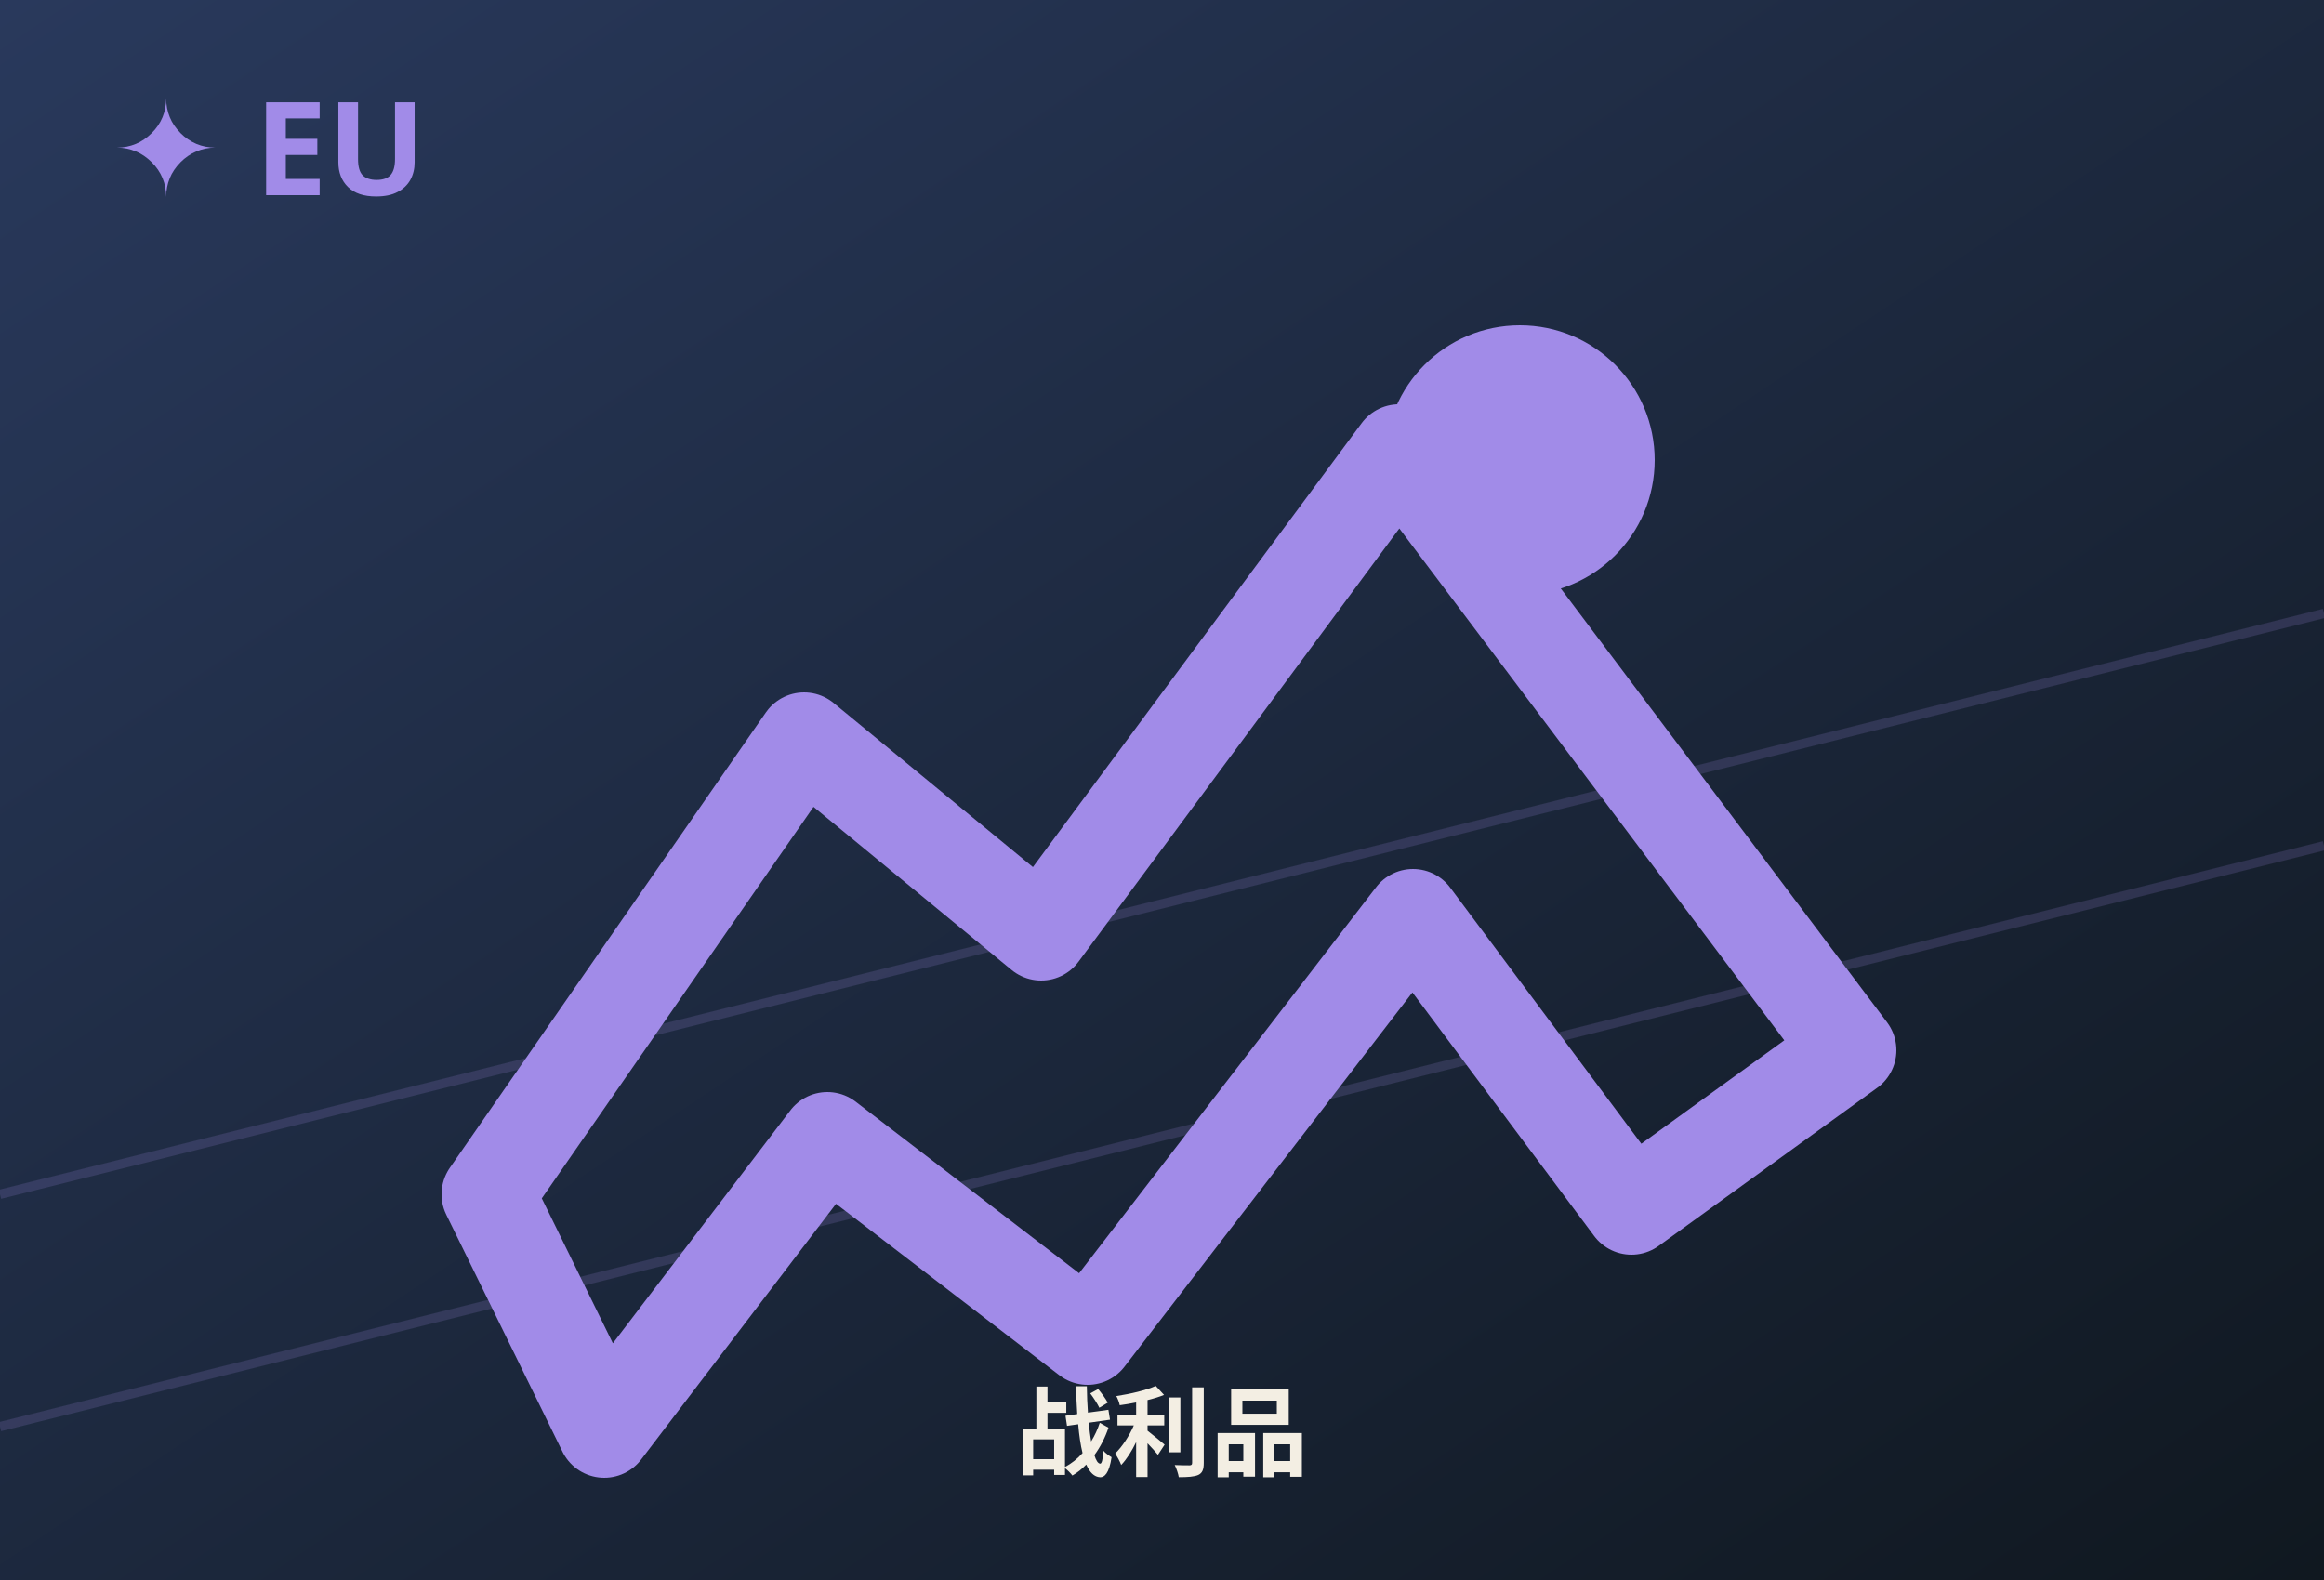
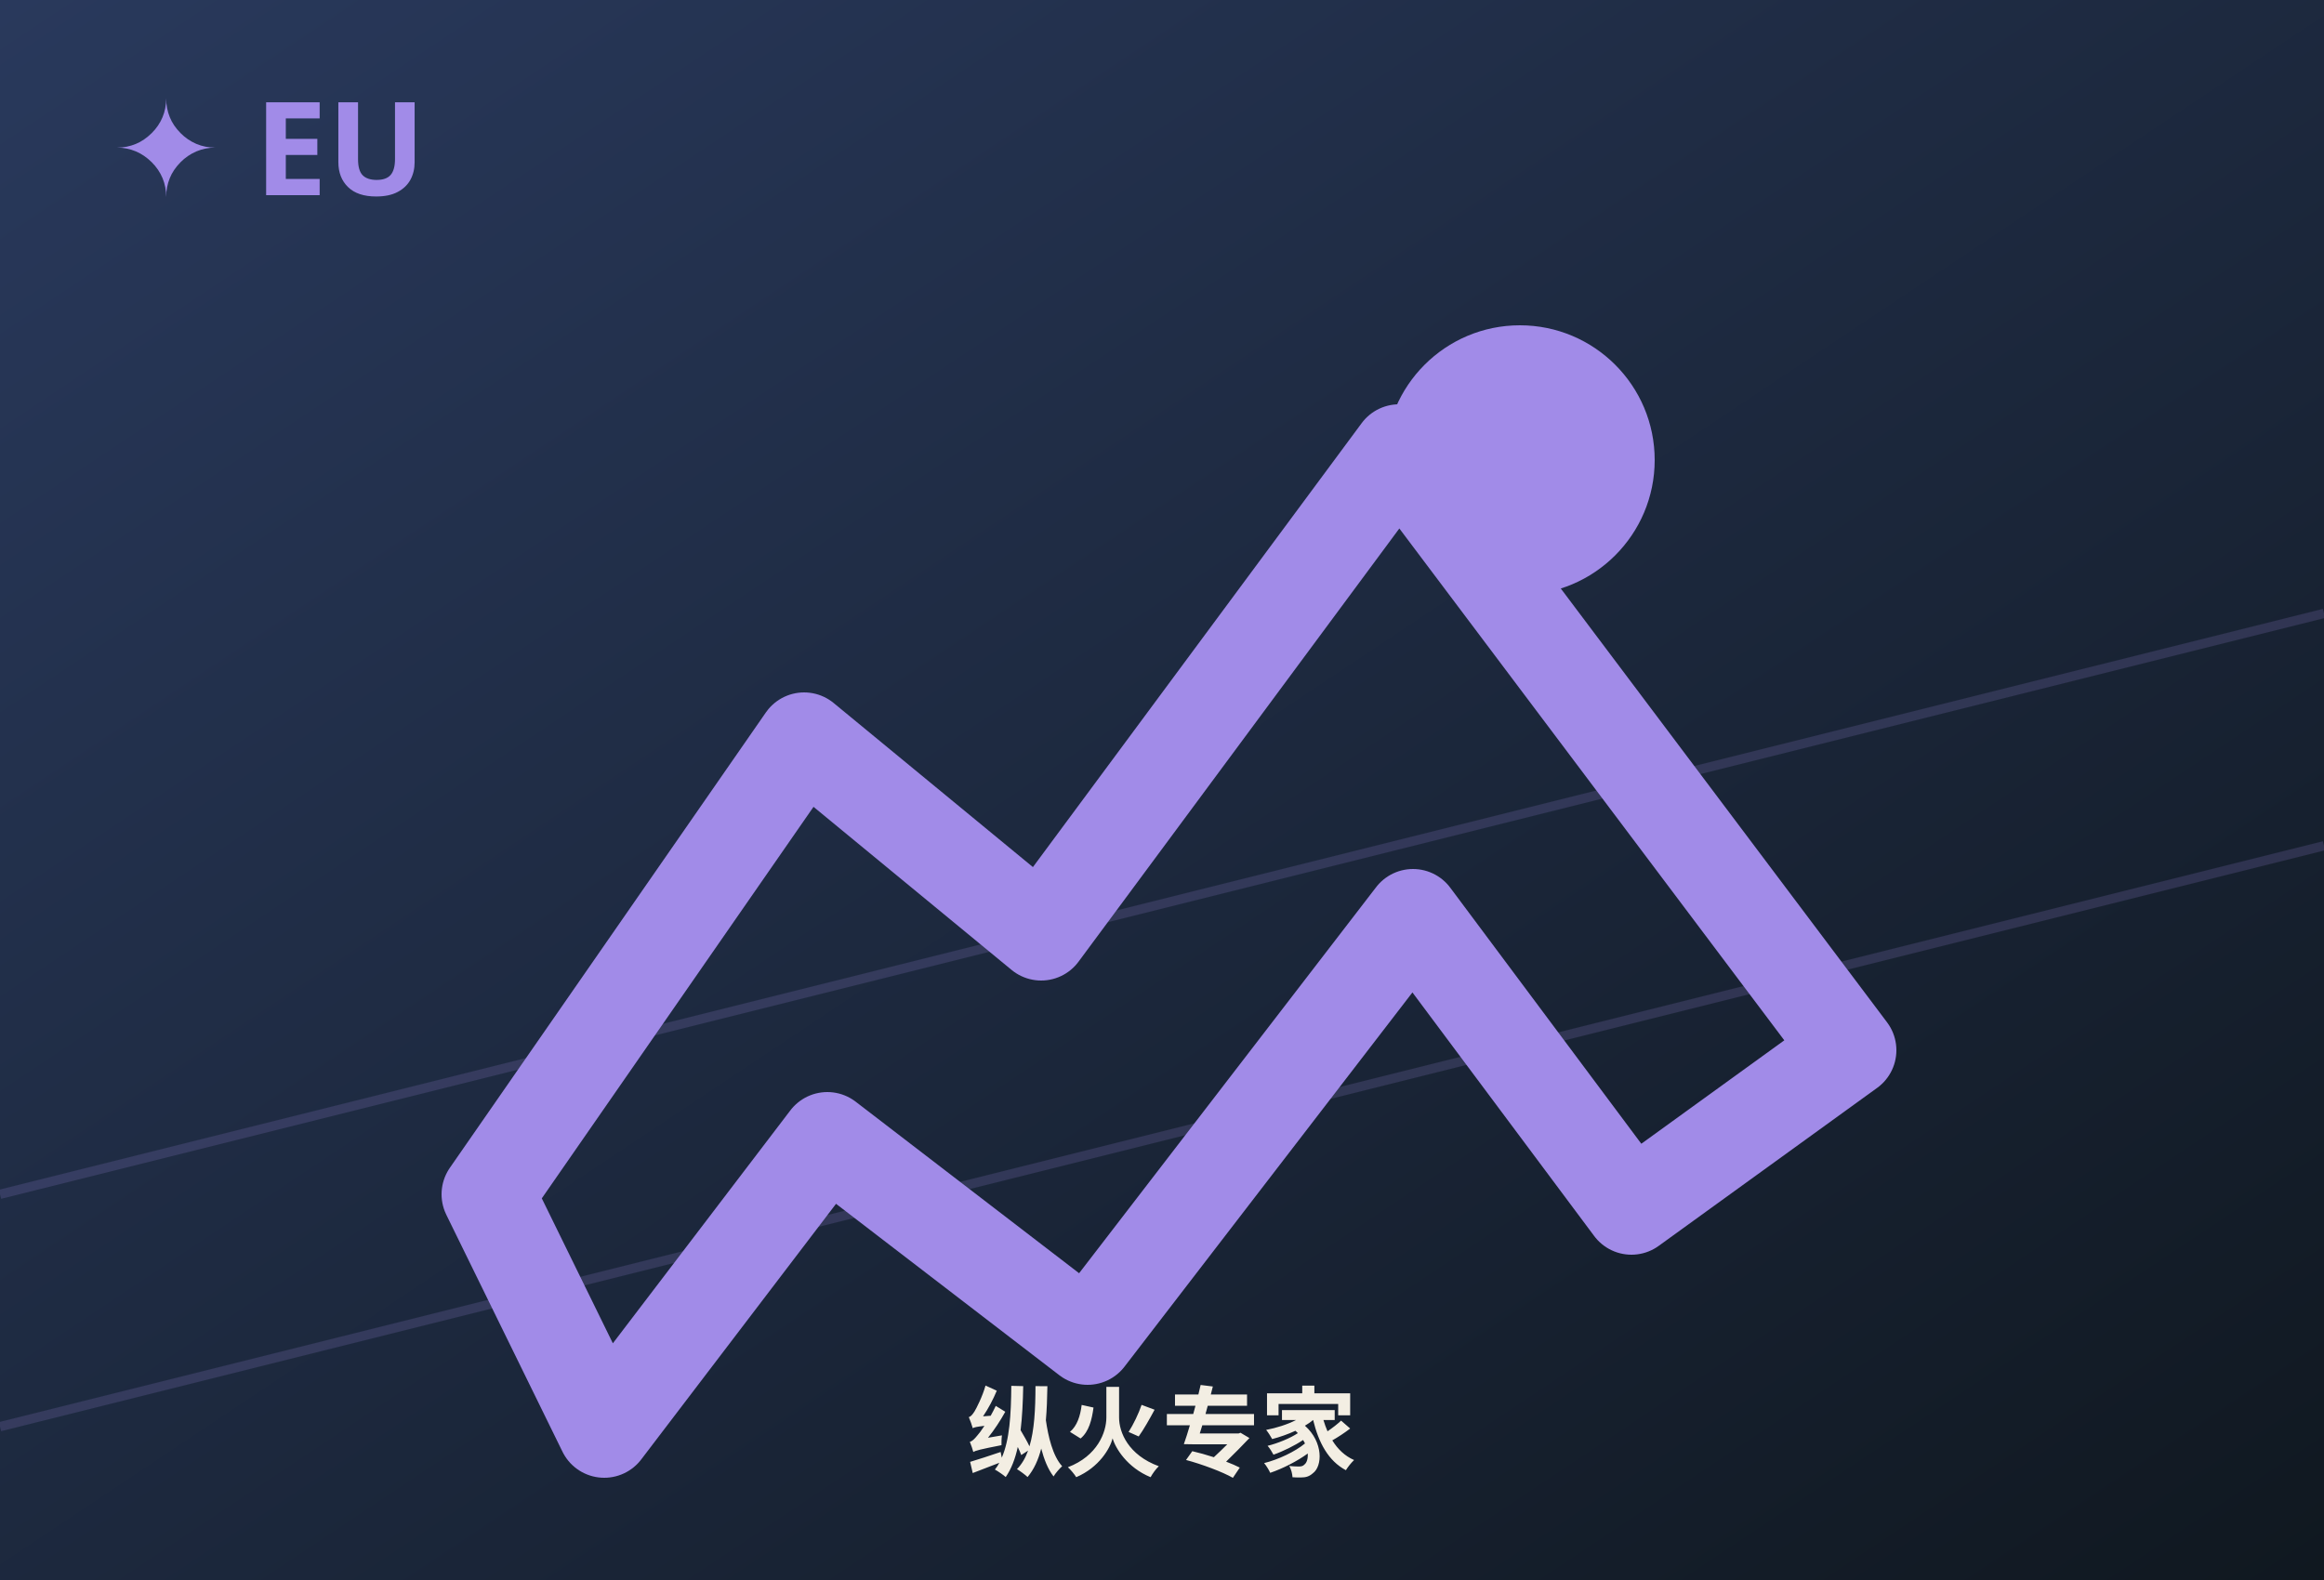
<svg xmlns="http://www.w3.org/2000/svg" viewBox="0 0 500 340">
  <defs>
    <linearGradient id="b" x2="1" y2="1">
      <stop stop-color="#29395c" />
      <stop offset="1" stop-color="#101820" />
    </linearGradient>
  </defs>
  <rect width="500" height="340" fill="url(#b)" />
  <path d="M0 257L500 132M0 307L500 182" stroke="#a18be8" stroke-opacity=".18" stroke-width="2" />
  <path d="M105 257l68-98 51 42 77-104 97 129-47 34-47-63-70 91-56-43-48 63z" fill="none" stroke="#a18be8" stroke-width="20" stroke-linejoin="round" />
  <circle cx="327" cy="99" r="29" fill="#a18be8" />
  <text x="24" y="42" fill="#a18be8" font-family="sans-serif" font-size="28" font-weight="700">✦ EU</text>
-   <text x="250" y="316" text-anchor="middle" fill="#f3eee3" font-family="sans-serif" font-size="21" font-weight="700">战利品</text>
+   <text x="250" y="316" text-anchor="middle" fill="#f3eee3" font-family="sans-serif" font-size="21" font-weight="700">纵火专家</text>
</svg>
